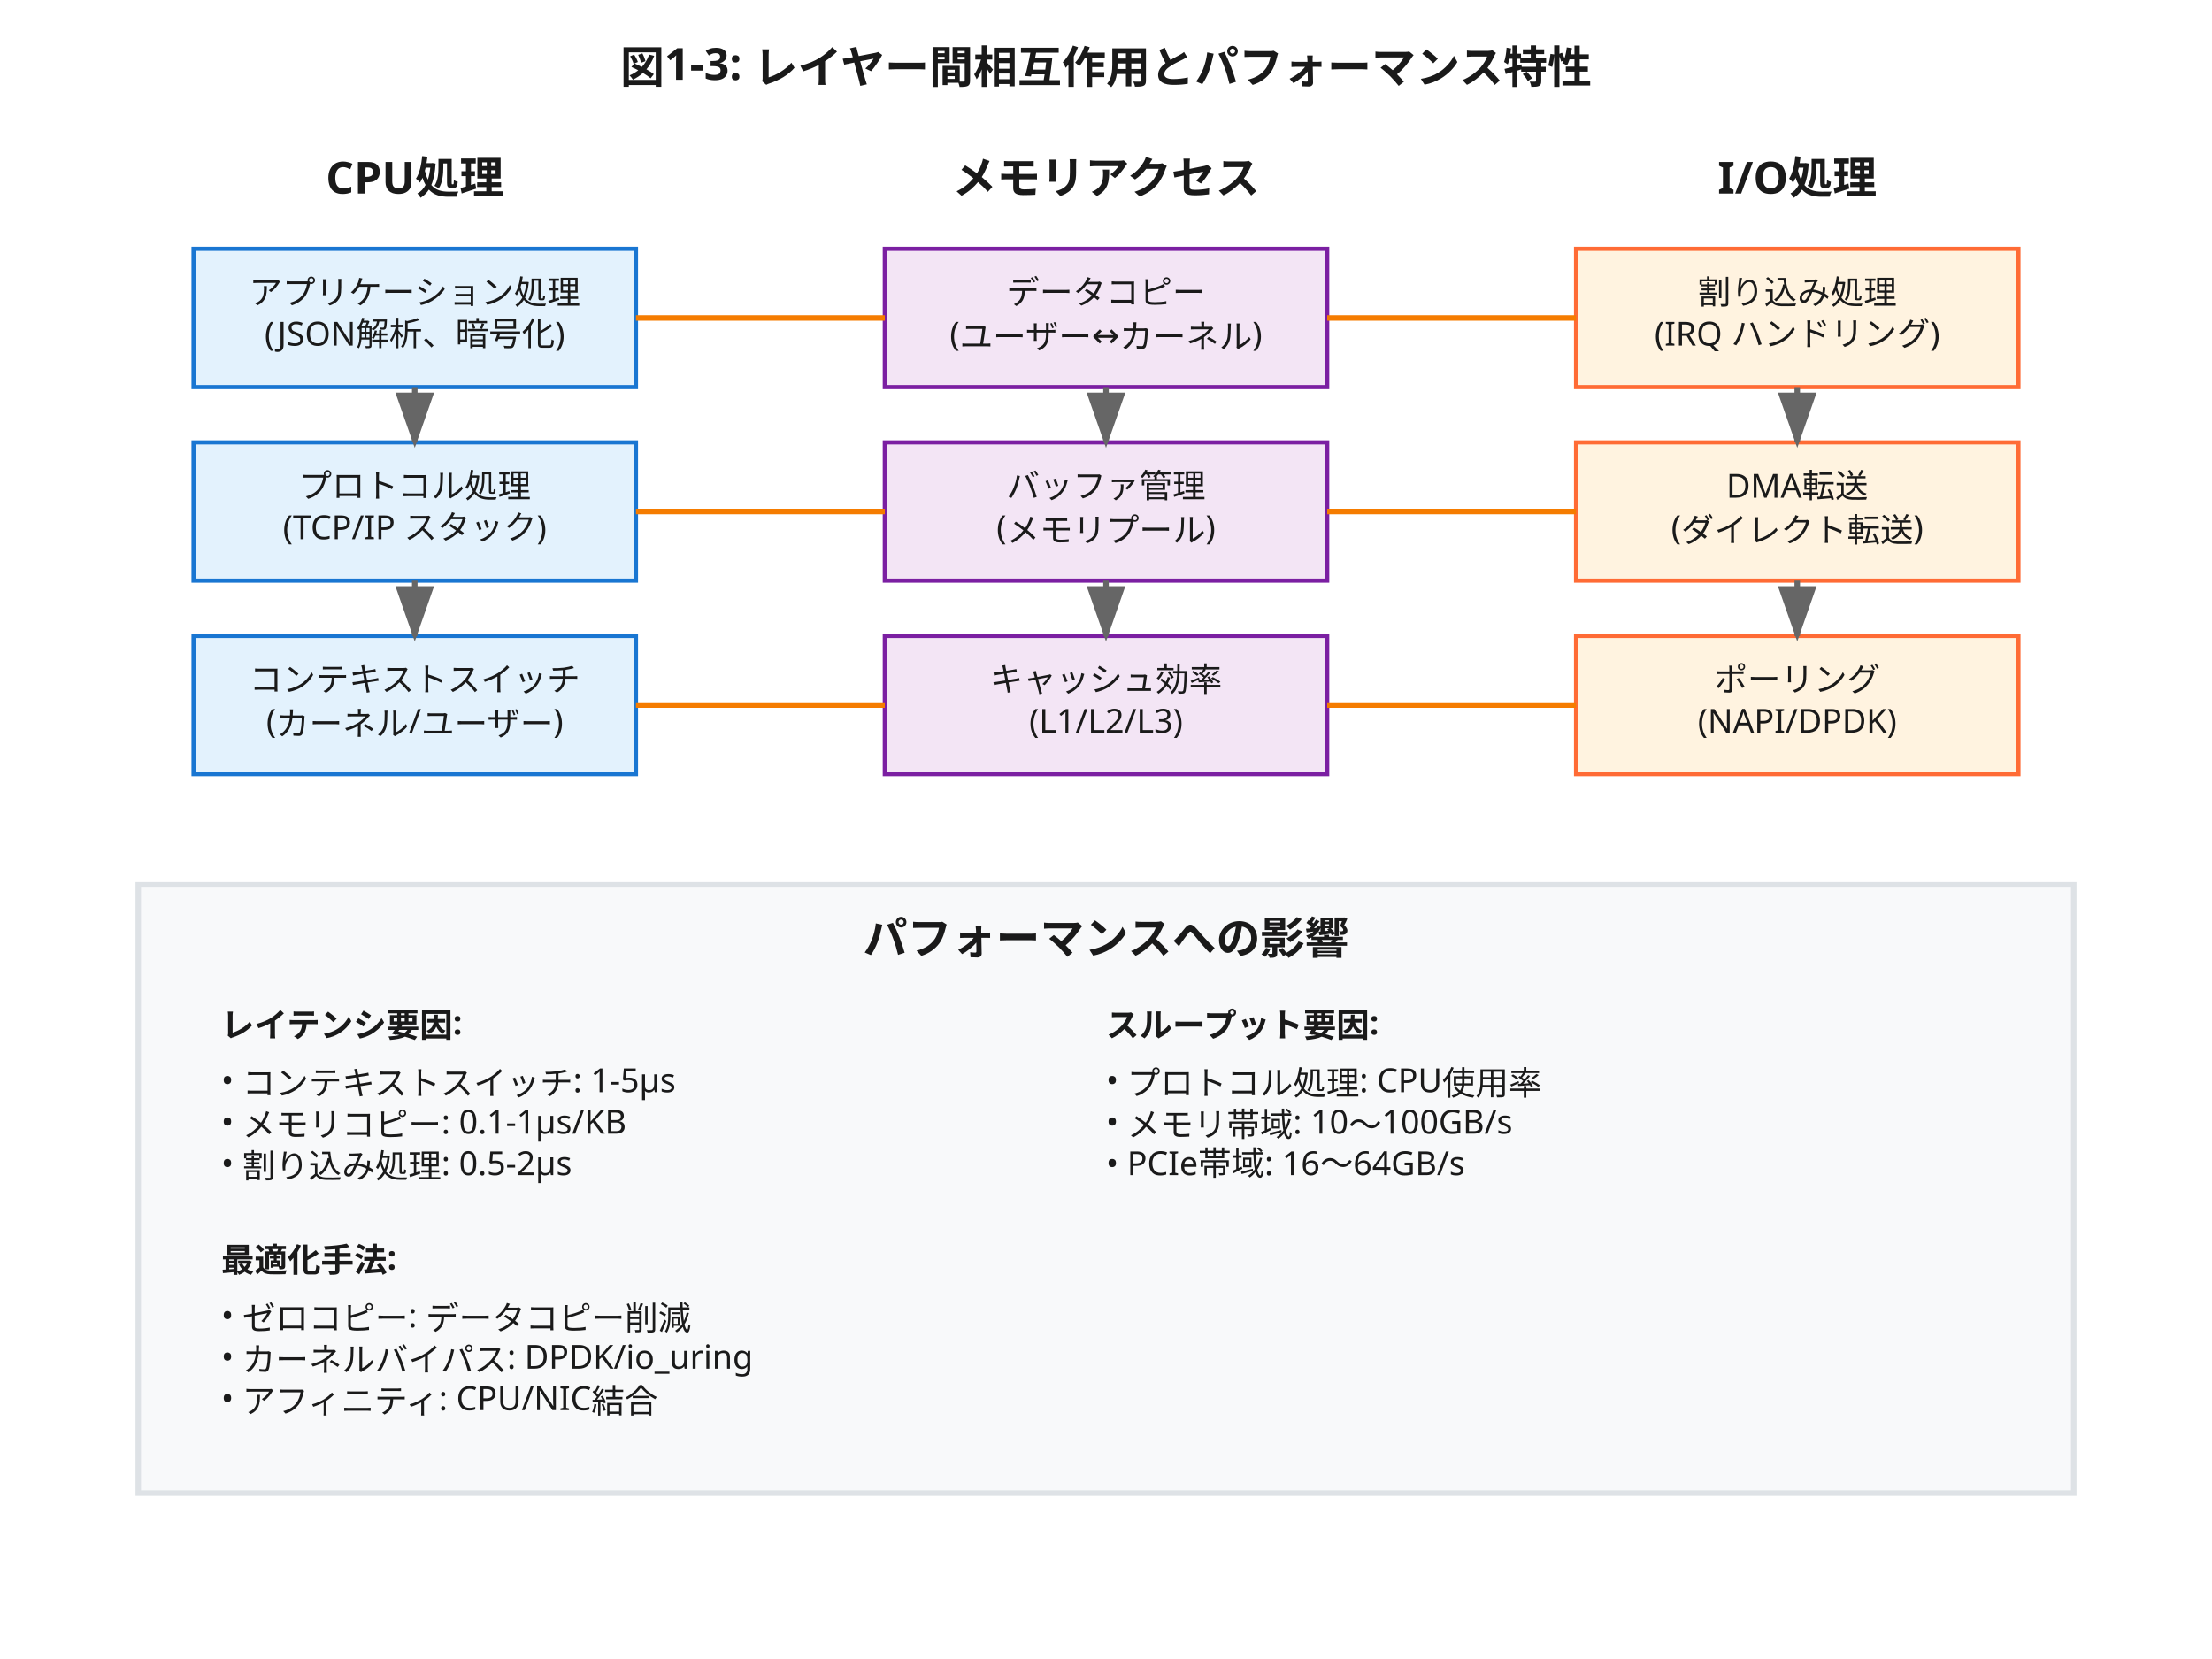
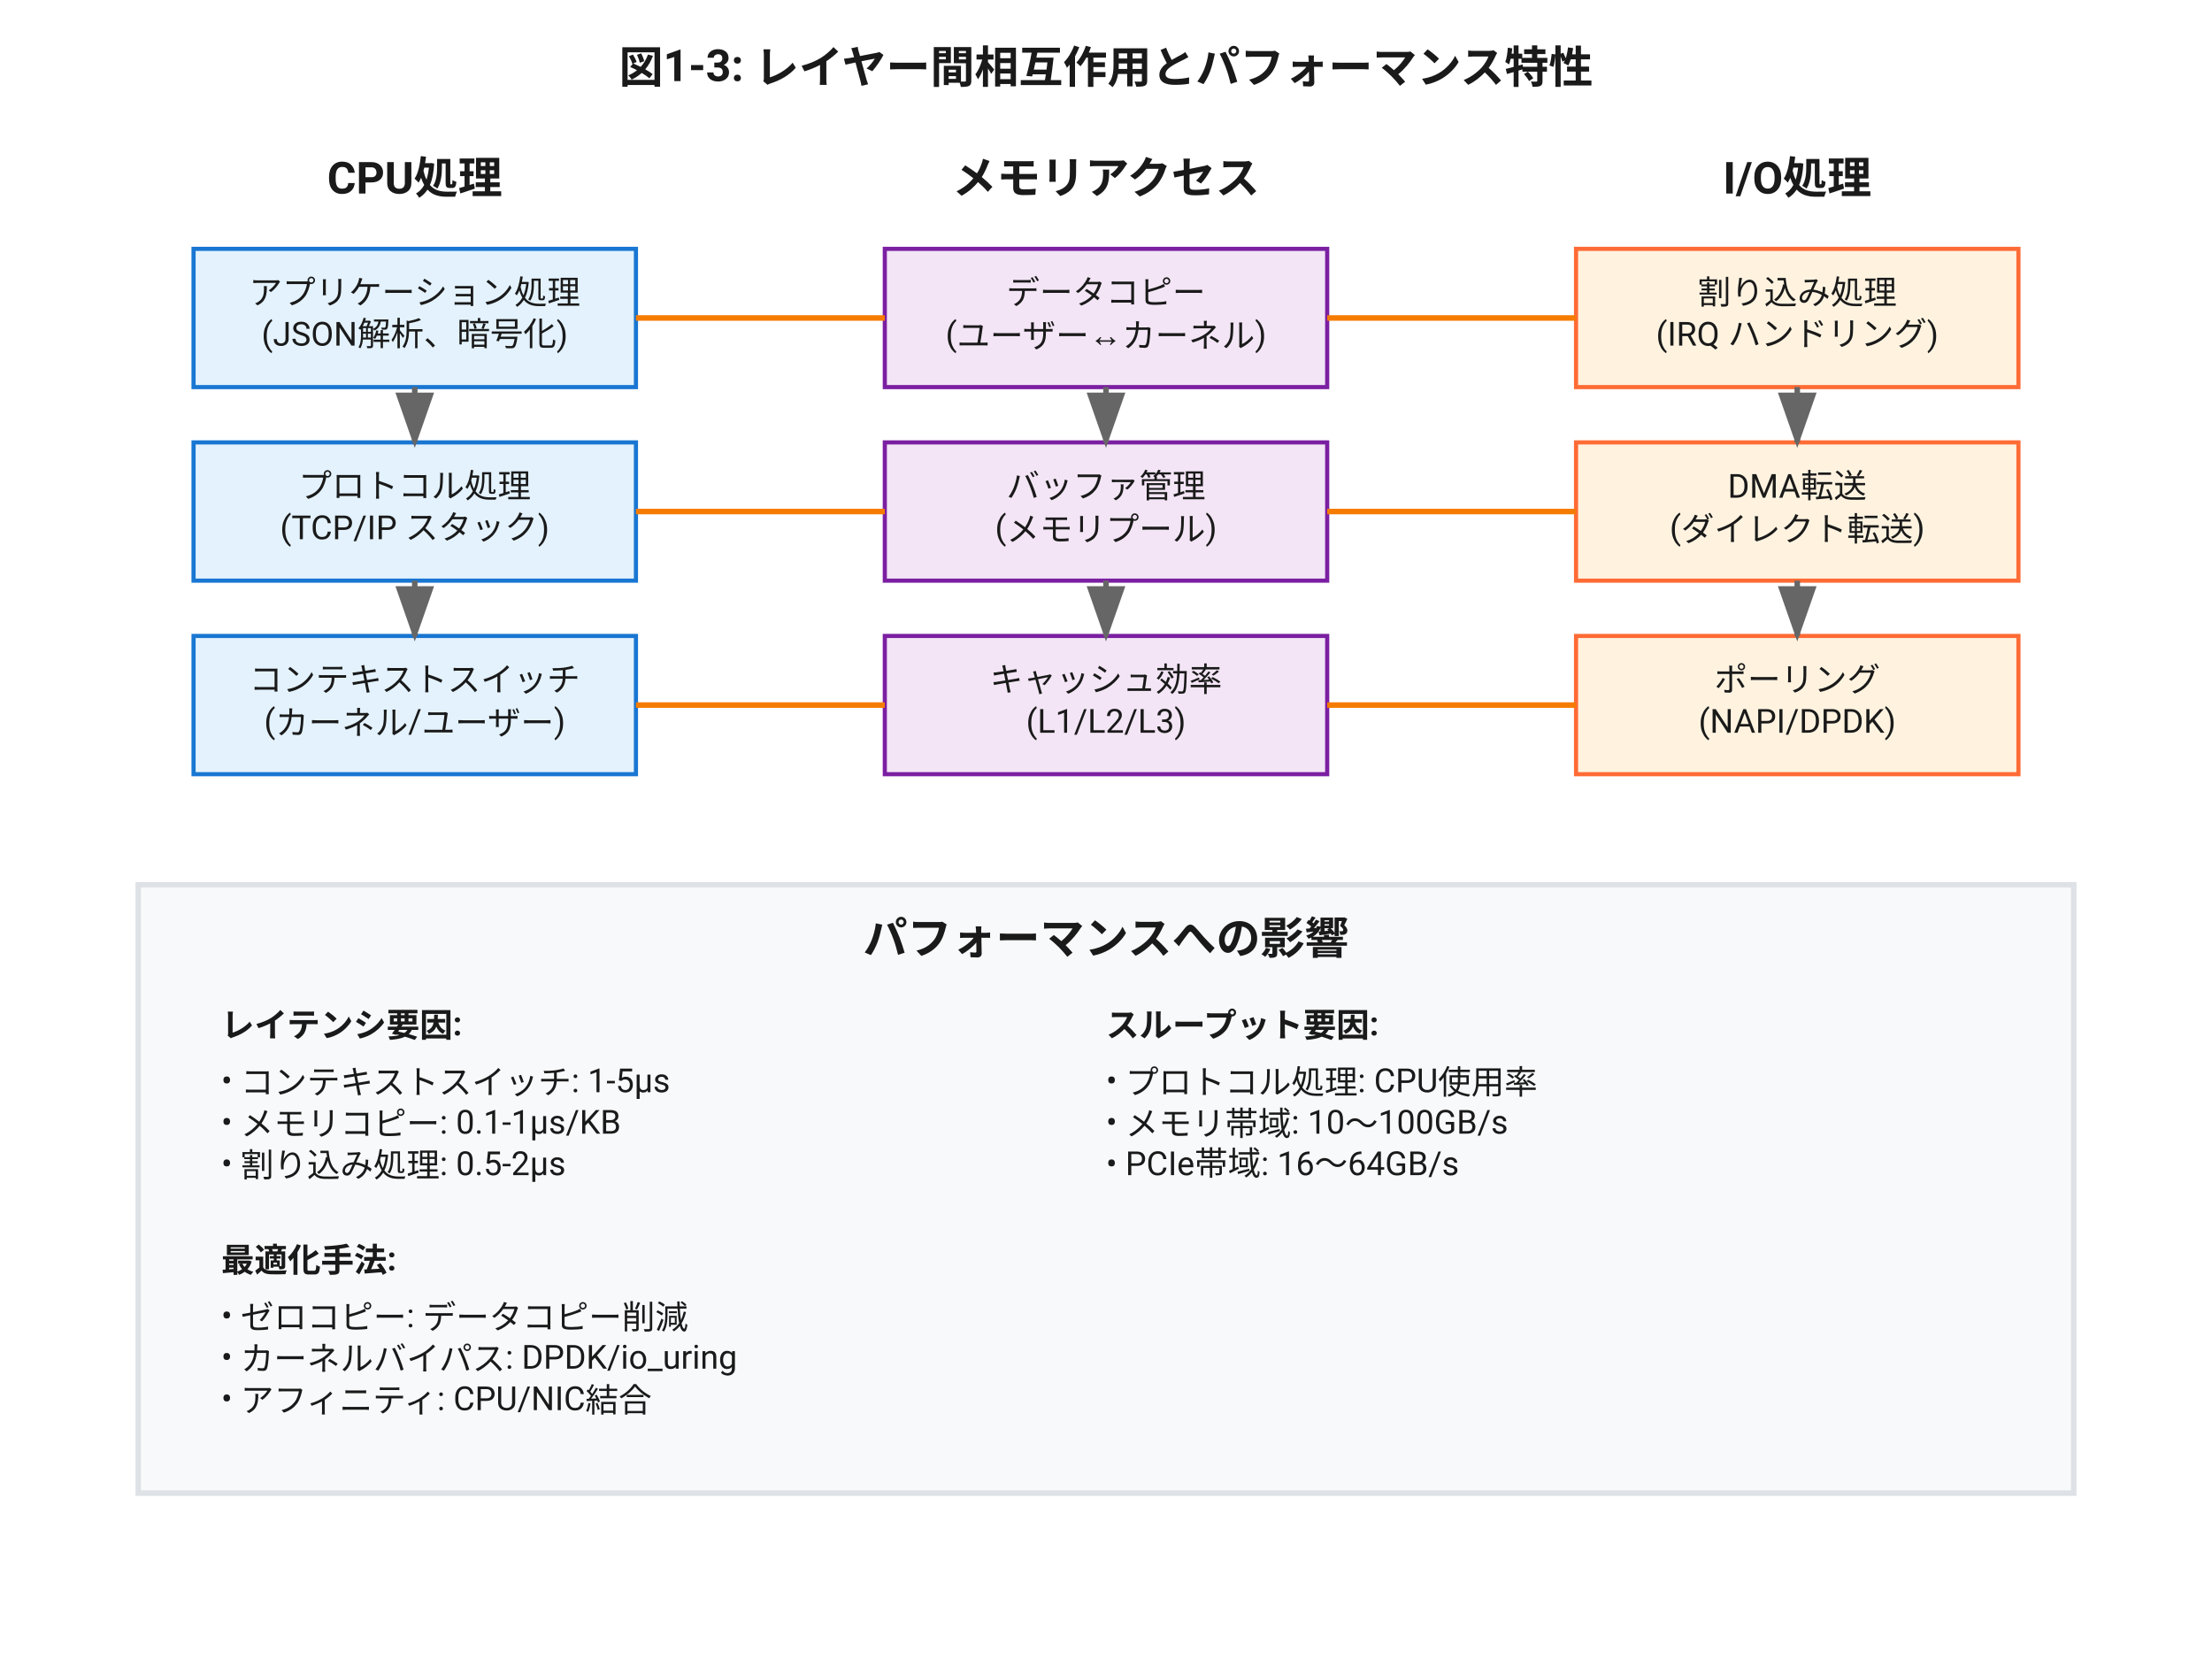
<svg xmlns="http://www.w3.org/2000/svg" viewBox="0 0 800 600">
  <defs>
    <style>
-       .diagram-text { font-family: 'Hiragino Sans', 'Yu Gothic', sans-serif; font-size: 12px; fill: var(--color-text-primary, #1a1a1a); }
-       .diagram-title { font-family: 'Hiragino Sans', 'Yu Gothic', sans-serif; font-size: 16px; font-weight: bold; fill: var(--color-text-primary, #1a1a1a); }
+       .diagram-text { font-family: -apple-system, BlinkMacSystemFont, 'Segoe UI', Roboto, 'Helvetica Neue', Arial, 'Noto Sans', sans-serif, 'Apple Color Emoji', 'Segoe UI Emoji', 'Segoe UI Symbol', 'Noto Color Emoji'; font-size: 12px; fill: var(--color-text-primary, #1a1a1a); }
+       .diagram-title { font-family: -apple-system, BlinkMacSystemFont, 'Segoe UI', Roboto, 'Helvetica Neue', Arial, 'Noto Sans', sans-serif, 'Apple Color Emoji', 'Segoe UI Emoji', 'Segoe UI Symbol', 'Noto Color Emoji'; font-size: 16px; font-weight: bold; fill: var(--color-text-primary, #1a1a1a); }
      .category-box { fill: var(--color-bg-secondary, #f8f9fa); stroke: var(--color-border, #dee2e6); stroke-width: 2; }
      .cpu-box { fill: var(--color-primary-light, #e3f2fd); stroke: var(--color-primary, #1976d2); stroke-width: 1.5; }
      .memory-box { fill: var(--color-secondary-light, #f3e5f5); stroke: var(--color-secondary, #7b1fa2); stroke-width: 1.5; }
      .io-box { fill: var(--color-accent-light, #fff3e0); stroke: var(--color-accent, #ff6b35); stroke-width: 1.5; }
      .arrow { stroke: var(--color-text-secondary, #666); stroke-width: 2; fill: none; marker-end: url(#arrowhead); }
      .interaction { stroke: var(--color-warning, #f57c00); stroke-width: 2; fill: none; }
    </style>
    <marker id="arrowhead" markerWidth="10" markerHeight="7" refX="9" refY="3.5" orient="auto">
      <polygon points="0 0, 10 3.5, 0 7" fill="var(--color-text-secondary, #666)" />
    </marker>
  </defs>
  <rect width="800" height="600" fill="var(--color-bg-primary, #ffffff)" />
  <text x="400" y="30" text-anchor="middle" class="diagram-title">図1-3: レイヤー間相互作用とパフォーマンス特性</text>
  <text x="150" y="70" text-anchor="middle" class="diagram-title">CPU処理</text>
  <rect x="70" y="90" width="160" height="50" class="cpu-box" />
  <text x="150" y="110" text-anchor="middle" class="diagram-text">アプリケーション処理</text>
  <text x="150" y="125" text-anchor="middle" class="diagram-text">(JSON解析、暗号化)</text>
  <rect x="70" y="160" width="160" height="50" class="cpu-box" />
  <text x="150" y="180" text-anchor="middle" class="diagram-text">プロトコル処理</text>
  <text x="150" y="195" text-anchor="middle" class="diagram-text">(TCP/IP スタック)</text>
  <rect x="70" y="230" width="160" height="50" class="cpu-box" />
  <text x="150" y="250" text-anchor="middle" class="diagram-text">コンテキストスイッチ</text>
  <text x="150" y="265" text-anchor="middle" class="diagram-text">(カーネル/ユーザー)</text>
  <text x="400" y="70" text-anchor="middle" class="diagram-title">メモリアクセス</text>
  <rect x="320" y="90" width="160" height="50" class="memory-box" />
  <text x="400" y="110" text-anchor="middle" class="diagram-text">データコピー</text>
  <text x="400" y="125" text-anchor="middle" class="diagram-text">(ユーザー↔カーネル)</text>
  <rect x="320" y="160" width="160" height="50" class="memory-box" />
  <text x="400" y="180" text-anchor="middle" class="diagram-text">バッファ管理</text>
  <text x="400" y="195" text-anchor="middle" class="diagram-text">(メモリプール)</text>
  <rect x="320" y="230" width="160" height="50" class="memory-box" />
  <text x="400" y="250" text-anchor="middle" class="diagram-text">キャッシュ効率</text>
  <text x="400" y="265" text-anchor="middle" class="diagram-text">(L1/L2/L3)</text>
  <text x="650" y="70" text-anchor="middle" class="diagram-title">I/O処理</text>
  <rect x="570" y="90" width="160" height="50" class="io-box" />
  <text x="650" y="110" text-anchor="middle" class="diagram-text">割り込み処理</text>
  <text x="650" y="125" text-anchor="middle" class="diagram-text">(IRQ ハンドリング)</text>
  <rect x="570" y="160" width="160" height="50" class="io-box" />
  <text x="650" y="180" text-anchor="middle" class="diagram-text">DMA転送</text>
  <text x="650" y="195" text-anchor="middle" class="diagram-text">(ダイレクト転送)</text>
  <rect x="570" y="230" width="160" height="50" class="io-box" />
  <text x="650" y="250" text-anchor="middle" class="diagram-text">ポーリング</text>
  <text x="650" y="265" text-anchor="middle" class="diagram-text">(NAPI/DPDK)</text>
  <line x1="230" y1="115" x2="320" y2="115" class="interaction" />
  <line x1="230" y1="185" x2="320" y2="185" class="interaction" />
  <line x1="230" y1="255" x2="320" y2="255" class="interaction" />
  <line x1="480" y1="115" x2="570" y2="115" class="interaction" />
  <line x1="480" y1="185" x2="570" y2="185" class="interaction" />
  <line x1="480" y1="255" x2="570" y2="255" class="interaction" />
  <line x1="150" y1="140" x2="150" y2="160" class="arrow" />
  <line x1="150" y1="210" x2="150" y2="230" class="arrow" />
  <line x1="400" y1="140" x2="400" y2="160" class="arrow" />
  <line x1="400" y1="210" x2="400" y2="230" class="arrow" />
  <line x1="650" y1="140" x2="650" y2="160" class="arrow" />
  <line x1="650" y1="210" x2="650" y2="230" class="arrow" />
  <rect x="50" y="320" width="700" height="220" class="category-box" />
  <text x="400" y="345" text-anchor="middle" class="diagram-title">パフォーマンスへの影響</text>
  <text x="80" y="375" class="diagram-text" font-weight="bold">レイテンシ要因:</text>
  <text x="80" y="395" class="diagram-text">• コンテキストスイッチ: 1-5μs</text>
  <text x="80" y="410" class="diagram-text">• メモリコピー: 0.1-1μs/KB</text>
  <text x="80" y="425" class="diagram-text">• 割り込み処理: 0.5-2μs</text>
  <text x="400" y="375" class="diagram-text" font-weight="bold">スループット要因:</text>
  <text x="400" y="395" class="diagram-text">• プロトコル処理: CPU使用率</text>
  <text x="400" y="410" class="diagram-text">• メモリ帯域: 10〜100GB/s</text>
  <text x="400" y="425" class="diagram-text">• PCIe帯域: 16〜64GB/s</text>
  <text x="80" y="460" class="diagram-text" font-weight="bold">最適化手法:</text>
  <text x="80" y="480" class="diagram-text">• ゼロコピー: データコピー削減</text>
  <text x="80" y="495" class="diagram-text">• カーネルバイパス: DPDK/io_uring</text>
  <text x="80" y="510" class="diagram-text">• アフィニティ: CPU/NIC結合</text>
</svg>
